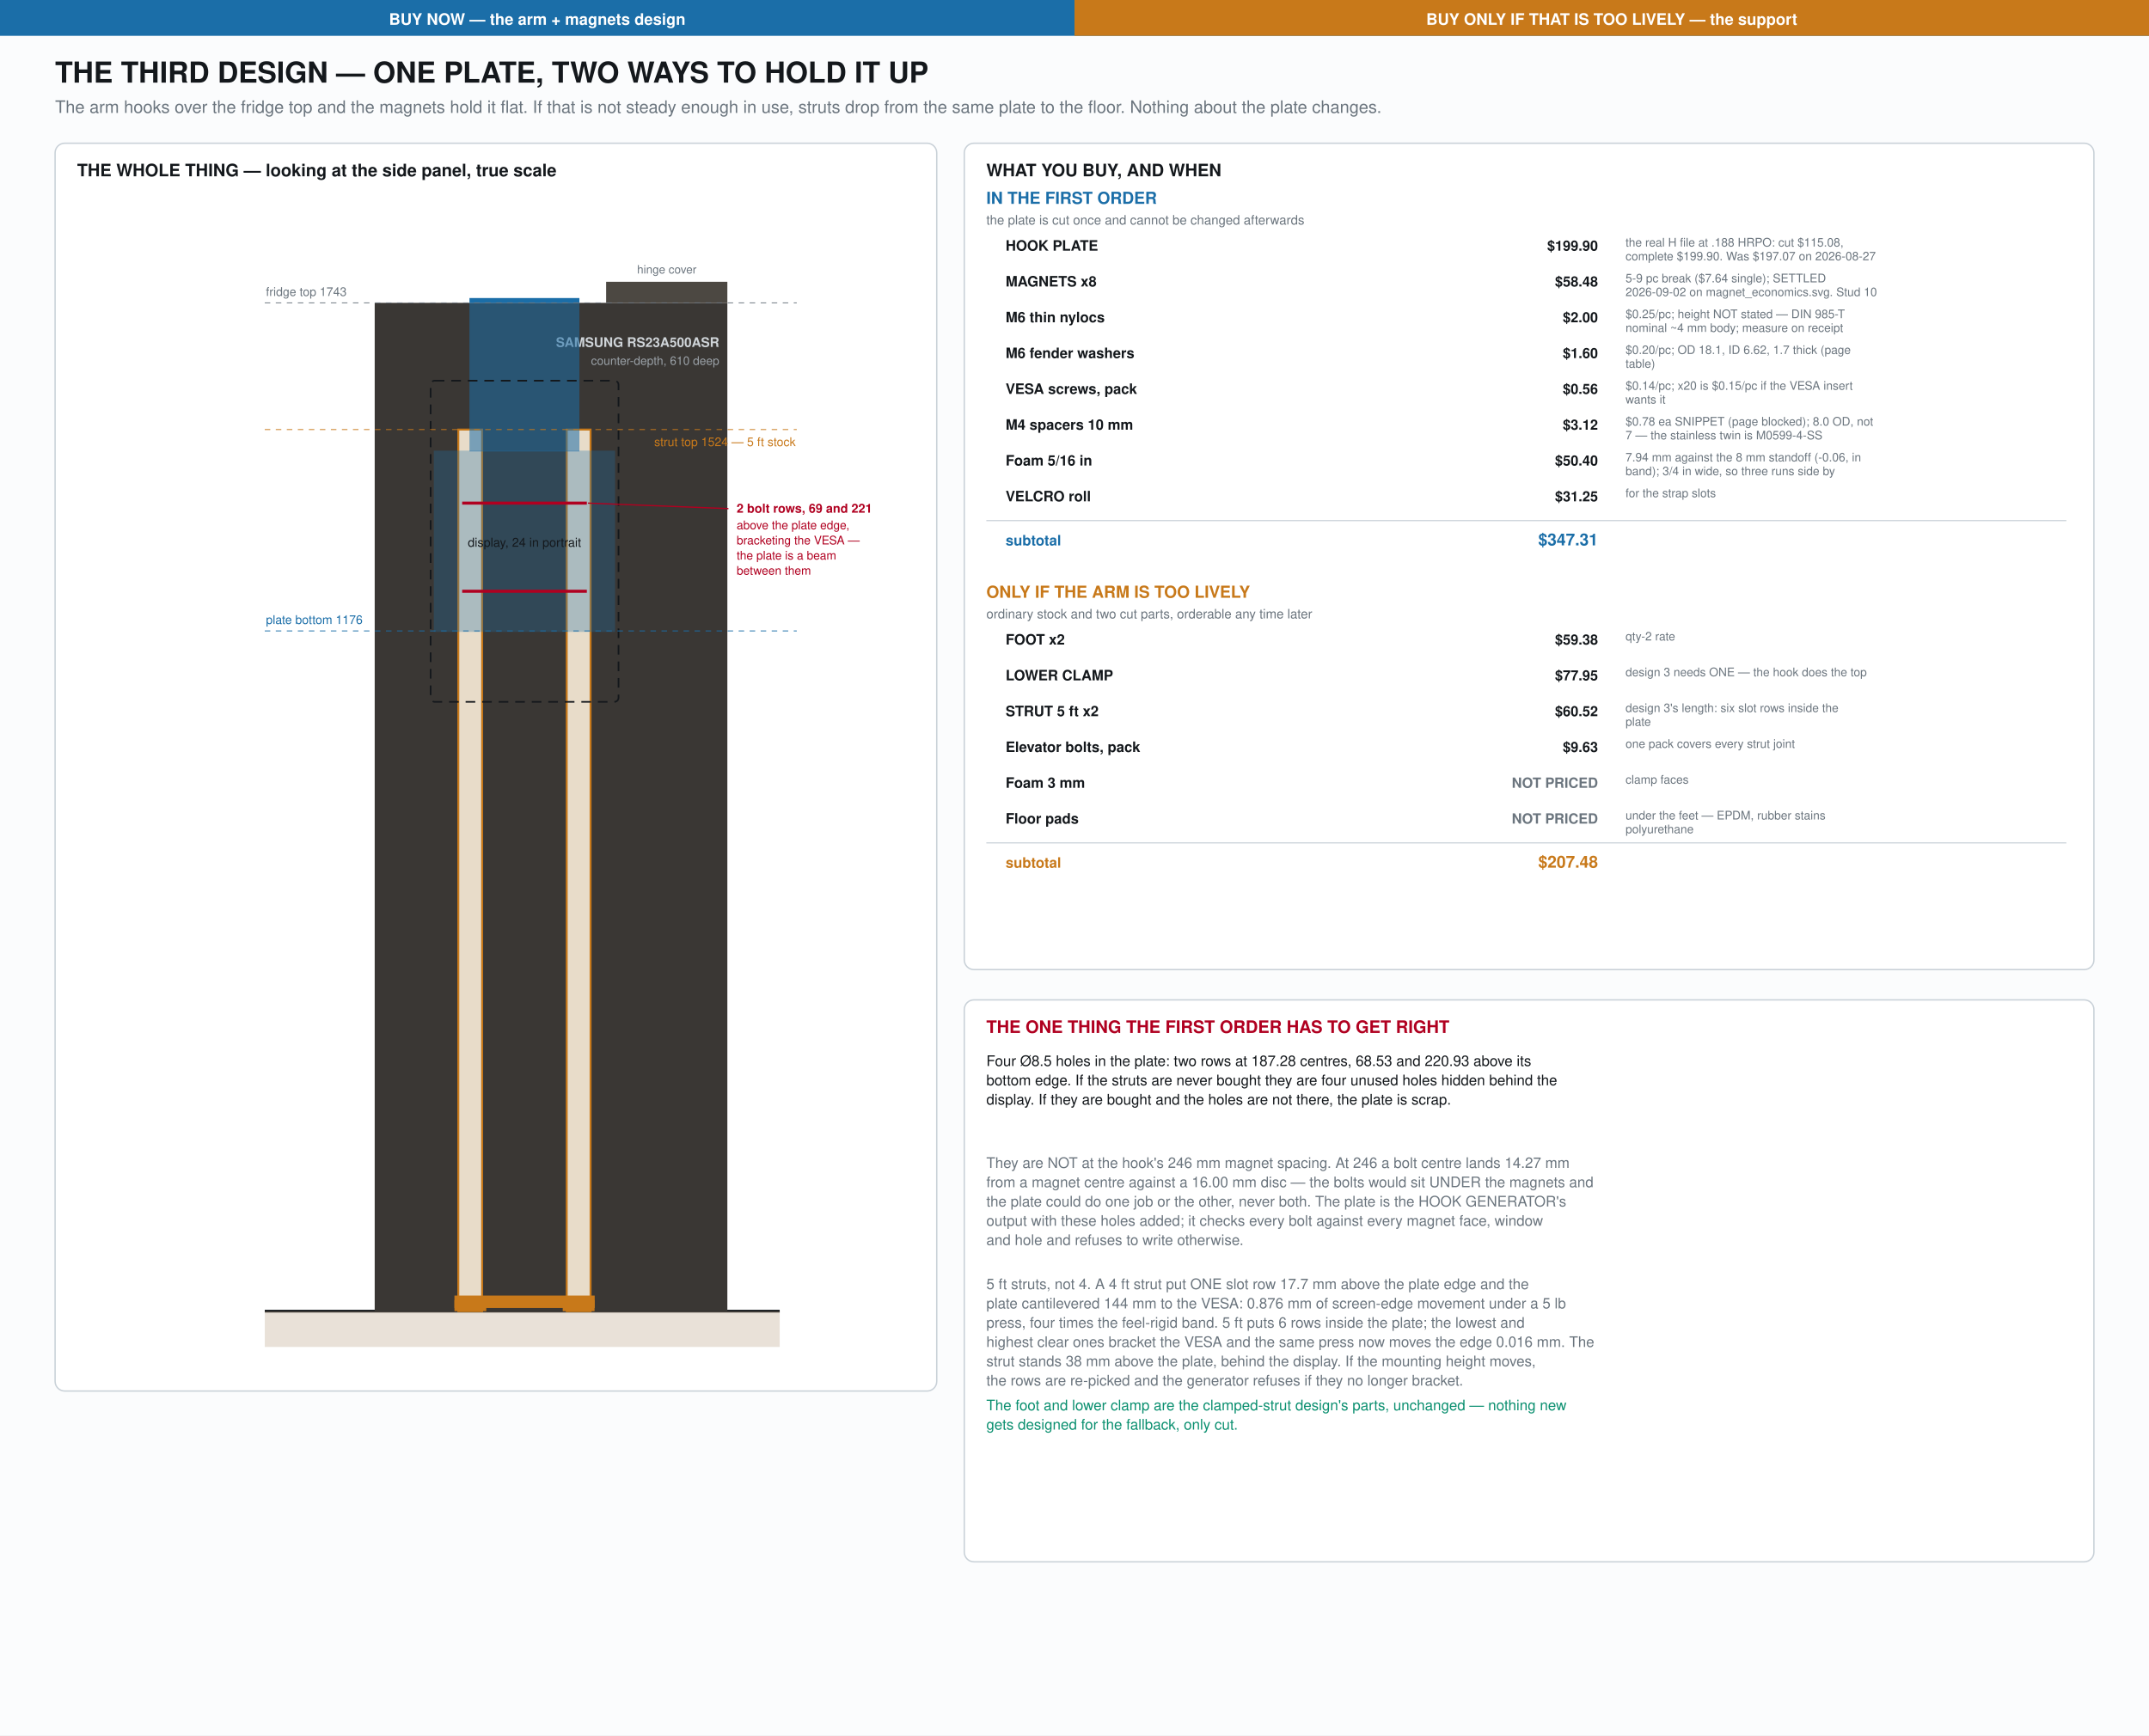
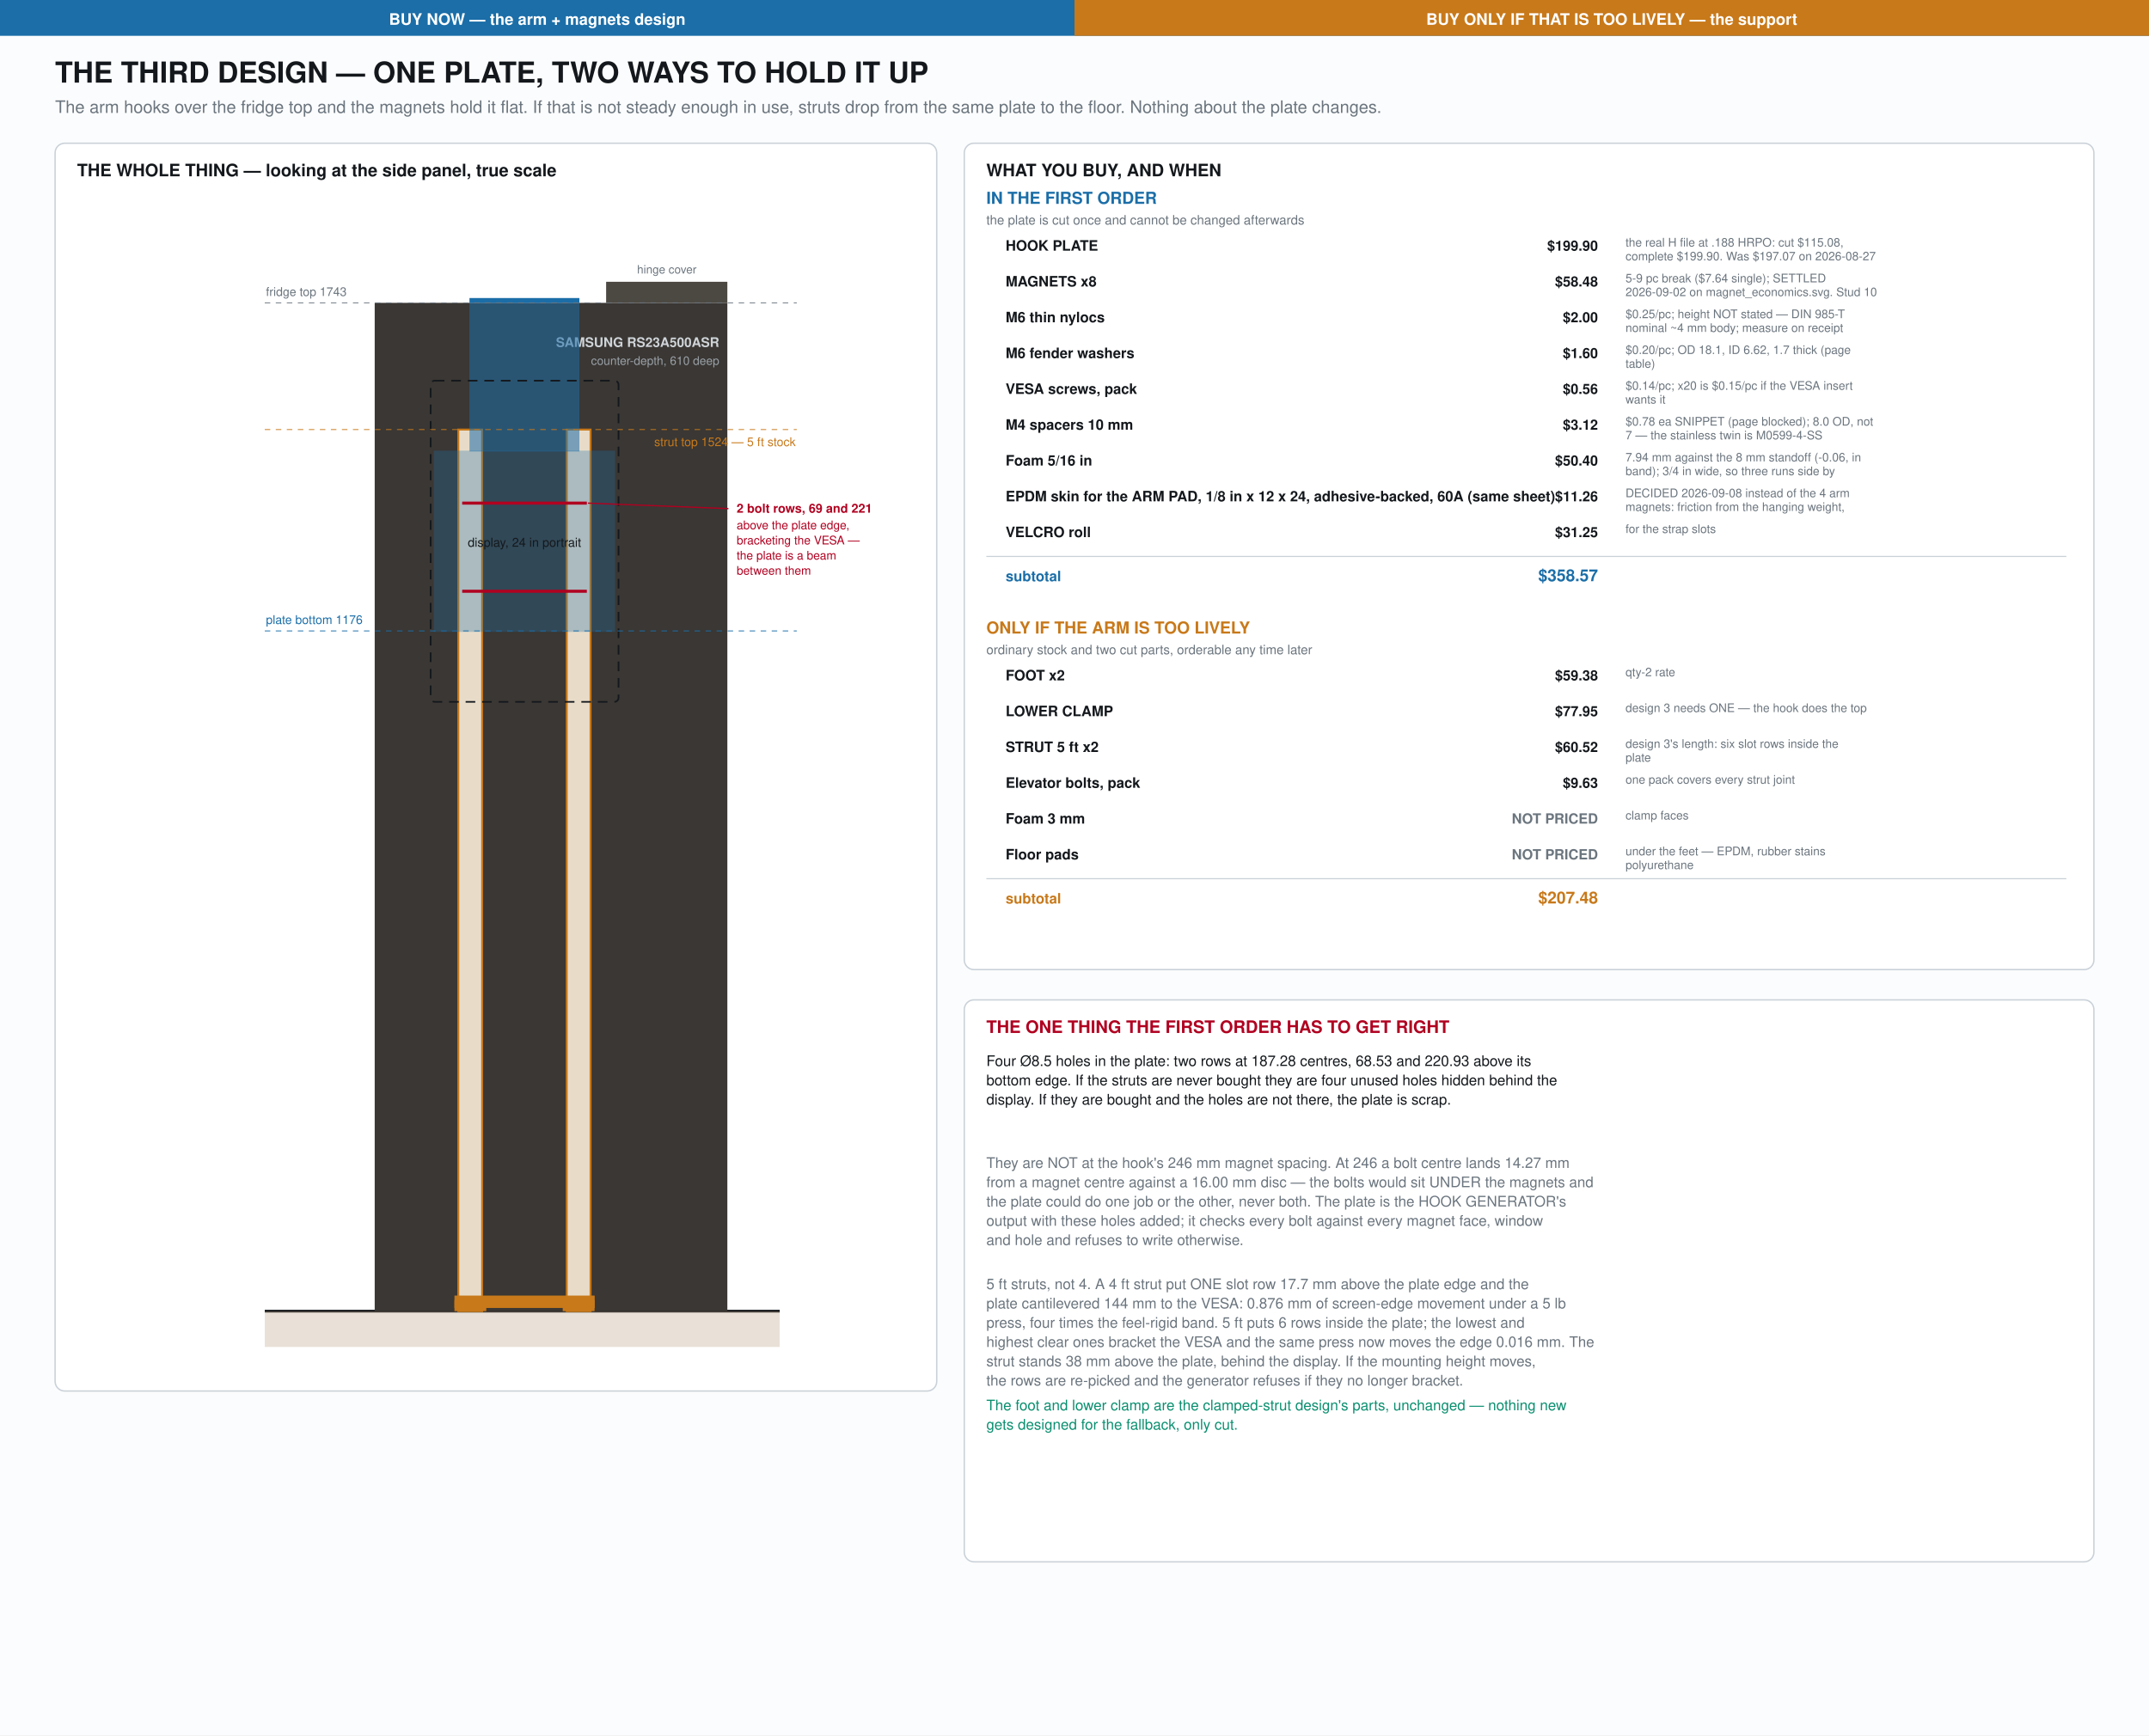
<svg xmlns="http://www.w3.org/2000/svg" width="1560" height="1260" viewBox="0 0 1560 1260">
  <rect width="1560" height="1260" fill="#fbfcfd" />
  <rect width="1560" height="26" fill="#1b6ea8" />
  <rect x="780" width="780" height="26" fill="#c8791a" />
  <text x="390.00" y="18.00" font-family="Helvetica,Arial,sans-serif" font-size="11.5" text-anchor="middle" fill="#fff" font-weight="bold">BUY NOW — the arm + magnets design</text>
  <text x="1170.00" y="18.00" font-family="Helvetica,Arial,sans-serif" font-size="11.5" text-anchor="middle" fill="#fff" font-weight="bold">BUY ONLY IF THAT IS TOO LIVELY — the support</text>
  <text x="40.00" y="60.00" font-family="Helvetica,Arial,sans-serif" font-size="21" text-anchor="start" fill="#14181c" font-weight="bold">THE THIRD DESIGN — ONE PLATE, TWO WAYS TO HOLD IT UP</text>
  <text x="40.00" y="82.00" font-family="Helvetica,Arial,sans-serif" font-size="12.5" text-anchor="start" fill="#6b757e" font-weight="normal">The arm hooks over the fridge top and the magnets hold it flat. If that is not steady enough in use, struts drop from the same plate to the floor. Nothing about the plate changes.</text>
  <rect x="40.0" y="104.0" width="640.0" height="906.0" rx="7" fill="#fff" stroke="#c9d1d8" stroke-width="1" />
  <text x="56.00" y="128.00" font-family="Helvetica,Arial,sans-serif" font-size="12.5" text-anchor="start" fill="#14181c" font-weight="bold">THE WHOLE THING — looking at the side panel, true scale</text>
  <line x1="192.2" y1="952.0" x2="566.0" y2="952.0" stroke="#14181c" stroke-width="2" />
  <rect x="192.2" y="952.0" width="373.8" height="26" fill="#b9a184" opacity="0.32" />
  <rect x="272.0" y="219.9" width="256.0" height="732.1" fill="#3a3734" />
  <rect x="440.0" y="204.6" width="88.0" height="15.3" fill="#4c4842" />
  <text x="522.15" y="251.91" font-family="Helvetica,Arial,sans-serif" font-size="9.6" text-anchor="end" fill="#cfd4d8" font-weight="bold">SAMSUNG RS23A500ASR</text>
  <text x="522.15" y="264.91" font-family="Helvetica,Arial,sans-serif" font-size="8.6" text-anchor="end" fill="#9aa1a7" font-weight="normal">counter-depth, 610 deep</text>
  <text x="484.03" y="198.58" font-family="Helvetica,Arial,sans-serif" font-size="8.4" text-anchor="middle" fill="#6b757e" font-weight="normal">hinge cover</text>
  <rect x="332.7" y="311.9" width="17.3" height="640.1" fill="#e8dcc9" stroke="#c8791a" stroke-width="1.4" />
  <rect x="329.9" y="944.0" width="23.1" height="8" fill="#c8791a" />
  <rect x="411.4" y="311.9" width="17.3" height="640.1" fill="#e8dcc9" stroke="#c8791a" stroke-width="1.4" />
  <rect x="408.5" y="944.0" width="23.1" height="8" fill="#c8791a" />
  <rect x="329.9" y="940.7" width="101.8" height="9" fill="#c8791a" />
  <rect x="340.8" y="216.4" width="79.8" height="3.5" fill="#1b6ea8" />
  <rect x="340.8" y="219.9" width="79.8" height="107.9" fill="#1b6ea8" opacity="0.55" />
  <rect x="315.6" y="327.9" width="130.2" height="130.2" fill="#1b6ea8" opacity="0.30" stroke="#1b6ea8" stroke-width="1.4" />
  <rect x="312.6" y="276.4" width="136.4" height="233.2" rx="3" fill="none" stroke="#14181c" stroke-width="1.2" stroke-dasharray="7 5" />
  <text x="380.74" y="396.98" font-family="Helvetica,Arial,sans-serif" font-size="9.0" text-anchor="middle" fill="#14181c" font-weight="normal">display, 24 in portrait</text>
  <line x1="192.2" y1="219.9" x2="578.4" y2="219.9" stroke="#6b757e" stroke-width="0.6" stroke-dasharray="4 4" />
  <text x="193.04" y="214.91" font-family="Helvetica,Arial,sans-serif" font-size="8.8" text-anchor="start" fill="#6b757e" font-weight="normal">fridge top 1743</text>
  <line x1="192.2" y1="458.1" x2="578.4" y2="458.1" stroke="#1b6ea8" stroke-width="0.6" stroke-dasharray="4 4" />
  <text x="193.04" y="453.05" font-family="Helvetica,Arial,sans-serif" font-size="8.8" text-anchor="start" fill="#1b6ea8" font-weight="normal">plate bottom 1176</text>
  <line x1="192.2" y1="311.9" x2="578.4" y2="311.9" stroke="#c8791a" stroke-width="0.6" stroke-dasharray="4 4" />
  <text x="577.59" y="323.92" font-family="Helvetica,Arial,sans-serif" font-size="8.8" text-anchor="end" fill="#c8791a" font-weight="normal">strut top 1524 — 5 ft stock</text>
  <line x1="335.5" y1="429.3" x2="426.0" y2="429.3" stroke="#b00020" stroke-width="2.2" />
  <line x1="335.5" y1="365.3" x2="426.0" y2="365.3" stroke="#b00020" stroke-width="2.2" />
  <path d="M426.8 365.3 L528.8 369.3" fill="none" stroke="#b00020" stroke-width="0.9" />
  <text x="534.75" y="372.26" font-family="Helvetica,Arial,sans-serif" font-size="9.0" text-anchor="start" fill="#b00020" font-weight="bold">2 bolt rows, 69 and 221</text>
  <text x="534.75" y="384.26" font-family="Helvetica,Arial,sans-serif" font-size="8.6" text-anchor="start" fill="#b00020" font-weight="normal">above the plate edge,</text>
  <text x="534.75" y="395.26" font-family="Helvetica,Arial,sans-serif" font-size="8.6" text-anchor="start" fill="#b00020" font-weight="normal">bracketing the VESA —</text>
  <text x="534.75" y="406.26" font-family="Helvetica,Arial,sans-serif" font-size="8.6" text-anchor="start" fill="#b00020" font-weight="normal">the plate is a beam</text>
  <text x="534.75" y="417.26" font-family="Helvetica,Arial,sans-serif" font-size="8.6" text-anchor="start" fill="#b00020" font-weight="normal">between them</text>
  <rect x="700.0" y="104.0" width="820.0" height="600.0" rx="7" fill="#fff" stroke="#c9d1d8" stroke-width="1" />
  <text x="716.00" y="128.00" font-family="Helvetica,Arial,sans-serif" font-size="12.5" text-anchor="start" fill="#14181c" font-weight="bold">WHAT YOU BUY, AND WHEN</text>
  <text x="716.00" y="148.00" font-family="Helvetica,Arial,sans-serif" font-size="12.0" text-anchor="start" fill="#1b6ea8" font-weight="bold">IN THE FIRST ORDER</text>
  <text x="716.00" y="163.00" font-family="Helvetica,Arial,sans-serif" font-size="9.4" text-anchor="start" fill="#6b757e" font-weight="normal">the plate is cut once and cannot be changed afterwards</text>
  <text x="730.00" y="182.00" font-family="Helvetica,Arial,sans-serif" font-size="10.4" text-anchor="start" fill="#14181c" font-weight="bold">HOOK PLATE</text>
  <text x="1160.00" y="182.00" font-family="Helvetica,Arial,sans-serif" font-size="10.2" text-anchor="end" fill="#14181c" font-weight="bold">$199.90</text>
  <text x="1180.00" y="179.00" font-family="Helvetica,Arial,sans-serif" font-size="8.6" text-anchor="start" fill="#6b757e" font-weight="normal">the real H file at .188 HRPO: cut $115.08,</text>
  <text x="1180.00" y="189.00" font-family="Helvetica,Arial,sans-serif" font-size="8.6" text-anchor="start" fill="#6b757e" font-weight="normal">complete $199.90. Was $197.07 on 2026-08-27</text>
  <text x="730.00" y="208.00" font-family="Helvetica,Arial,sans-serif" font-size="10.4" text-anchor="start" fill="#14181c" font-weight="bold">MAGNETS x8</text>
  <text x="1160.00" y="208.00" font-family="Helvetica,Arial,sans-serif" font-size="10.2" text-anchor="end" fill="#14181c" font-weight="bold">$58.48</text>
  <text x="1180.00" y="205.00" font-family="Helvetica,Arial,sans-serif" font-size="8.6" text-anchor="start" fill="#6b757e" font-weight="normal">5-9 pc break ($7.64 single); SETTLED</text>
  <text x="1180.00" y="215.00" font-family="Helvetica,Arial,sans-serif" font-size="8.6" text-anchor="start" fill="#6b757e" font-weight="normal">2026-09-02 on magnet_economics.svg. Stud 10</text>
  <text x="730.00" y="234.00" font-family="Helvetica,Arial,sans-serif" font-size="10.4" text-anchor="start" fill="#14181c" font-weight="bold">M6 thin nylocs</text>
  <text x="1160.00" y="234.00" font-family="Helvetica,Arial,sans-serif" font-size="10.2" text-anchor="end" fill="#14181c" font-weight="bold">$2.00</text>
  <text x="1180.00" y="231.00" font-family="Helvetica,Arial,sans-serif" font-size="8.6" text-anchor="start" fill="#6b757e" font-weight="normal">$0.25/pc; height NOT stated — DIN 985-T</text>
  <text x="1180.00" y="241.00" font-family="Helvetica,Arial,sans-serif" font-size="8.6" text-anchor="start" fill="#6b757e" font-weight="normal">nominal ~4 mm body; measure on receipt</text>
  <text x="730.00" y="260.00" font-family="Helvetica,Arial,sans-serif" font-size="10.4" text-anchor="start" fill="#14181c" font-weight="bold">M6 fender washers</text>
  <text x="1160.00" y="260.00" font-family="Helvetica,Arial,sans-serif" font-size="10.2" text-anchor="end" fill="#14181c" font-weight="bold">$1.60</text>
  <text x="1180.00" y="257.00" font-family="Helvetica,Arial,sans-serif" font-size="8.6" text-anchor="start" fill="#6b757e" font-weight="normal">$0.20/pc; OD 18.1, ID 6.62, 1.7 thick (page</text>
  <text x="1180.00" y="267.00" font-family="Helvetica,Arial,sans-serif" font-size="8.6" text-anchor="start" fill="#6b757e" font-weight="normal">table)</text>
  <text x="730.00" y="286.00" font-family="Helvetica,Arial,sans-serif" font-size="10.4" text-anchor="start" fill="#14181c" font-weight="bold">VESA screws, pack</text>
  <text x="1160.00" y="286.00" font-family="Helvetica,Arial,sans-serif" font-size="10.2" text-anchor="end" fill="#14181c" font-weight="bold">$0.56</text>
  <text x="1180.00" y="283.00" font-family="Helvetica,Arial,sans-serif" font-size="8.6" text-anchor="start" fill="#6b757e" font-weight="normal">$0.14/pc; x20 is $0.15/pc if the VESA insert</text>
  <text x="1180.00" y="293.00" font-family="Helvetica,Arial,sans-serif" font-size="8.6" text-anchor="start" fill="#6b757e" font-weight="normal">wants it</text>
  <text x="730.00" y="312.00" font-family="Helvetica,Arial,sans-serif" font-size="10.4" text-anchor="start" fill="#14181c" font-weight="bold">M4 spacers 10 mm</text>
  <text x="1160.00" y="312.00" font-family="Helvetica,Arial,sans-serif" font-size="10.2" text-anchor="end" fill="#14181c" font-weight="bold">$3.12</text>
  <text x="1180.00" y="309.00" font-family="Helvetica,Arial,sans-serif" font-size="8.6" text-anchor="start" fill="#6b757e" font-weight="normal">$0.78 ea SNIPPET (page blocked); 8.0 OD, not</text>
  <text x="1180.00" y="319.00" font-family="Helvetica,Arial,sans-serif" font-size="8.6" text-anchor="start" fill="#6b757e" font-weight="normal">7 — the stainless twin is M0599-4-SS</text>
  <text x="730.00" y="338.00" font-family="Helvetica,Arial,sans-serif" font-size="10.4" text-anchor="start" fill="#14181c" font-weight="bold">Foam 5/16 in</text>
  <text x="1160.00" y="338.00" font-family="Helvetica,Arial,sans-serif" font-size="10.2" text-anchor="end" fill="#14181c" font-weight="bold">$50.40</text>
  <text x="1180.00" y="335.00" font-family="Helvetica,Arial,sans-serif" font-size="8.6" text-anchor="start" fill="#6b757e" font-weight="normal">7.94 mm against the 8 mm standoff (-0.06, in</text>
  <text x="1180.00" y="345.00" font-family="Helvetica,Arial,sans-serif" font-size="8.6" text-anchor="start" fill="#6b757e" font-weight="normal">band); 3/4 in wide, so three runs side by</text>
-   <text x="730.00" y="364.00" font-family="Helvetica,Arial,sans-serif" font-size="10.4" text-anchor="start" fill="#14181c" font-weight="bold">VELCRO roll</text>
-   <text x="1160.00" y="364.00" font-family="Helvetica,Arial,sans-serif" font-size="10.2" text-anchor="end" fill="#14181c" font-weight="bold">$31.25</text>
-   <text x="1180.00" y="361.00" font-family="Helvetica,Arial,sans-serif" font-size="8.6" text-anchor="start" fill="#6b757e" font-weight="normal">for the strap slots</text>
-   <line x1="716" y1="378.0" x2="1500" y2="378.0" stroke="#c9d1d8" stroke-width="0.8" />
-   <text x="730.00" y="396.00" font-family="Helvetica,Arial,sans-serif" font-size="10.4" text-anchor="start" fill="#1b6ea8" font-weight="bold">subtotal</text>
-   <text x="1160.00" y="396.00" font-family="Helvetica,Arial,sans-serif" font-size="12.0" text-anchor="end" fill="#1b6ea8" font-weight="bold">$347.31</text>
-   <text x="716.00" y="434.00" font-family="Helvetica,Arial,sans-serif" font-size="12.0" text-anchor="start" fill="#c8791a" font-weight="bold">ONLY IF THE ARM IS TOO LIVELY</text>
-   <text x="716.00" y="449.00" font-family="Helvetica,Arial,sans-serif" font-size="9.4" text-anchor="start" fill="#6b757e" font-weight="normal">ordinary stock and two cut parts, orderable any time later</text>
-   <text x="730.00" y="468.00" font-family="Helvetica,Arial,sans-serif" font-size="10.4" text-anchor="start" fill="#14181c" font-weight="bold">FOOT x2</text>
-   <text x="1160.00" y="468.00" font-family="Helvetica,Arial,sans-serif" font-size="10.2" text-anchor="end" fill="#14181c" font-weight="bold">$59.38</text>
-   <text x="1180.00" y="465.00" font-family="Helvetica,Arial,sans-serif" font-size="8.6" text-anchor="start" fill="#6b757e" font-weight="normal">qty-2 rate</text>
-   <text x="730.00" y="494.00" font-family="Helvetica,Arial,sans-serif" font-size="10.4" text-anchor="start" fill="#14181c" font-weight="bold">LOWER CLAMP</text>
-   <text x="1160.00" y="494.00" font-family="Helvetica,Arial,sans-serif" font-size="10.2" text-anchor="end" fill="#14181c" font-weight="bold">$77.95</text>
-   <text x="1180.00" y="491.00" font-family="Helvetica,Arial,sans-serif" font-size="8.6" text-anchor="start" fill="#6b757e" font-weight="normal">design 3 needs ONE — the hook does the top</text>
-   <text x="730.00" y="520.00" font-family="Helvetica,Arial,sans-serif" font-size="10.4" text-anchor="start" fill="#14181c" font-weight="bold">STRUT 5 ft x2</text>
-   <text x="1160.00" y="520.00" font-family="Helvetica,Arial,sans-serif" font-size="10.2" text-anchor="end" fill="#14181c" font-weight="bold">$60.52</text>
-   <text x="1180.00" y="517.00" font-family="Helvetica,Arial,sans-serif" font-size="8.6" text-anchor="start" fill="#6b757e" font-weight="normal">design 3's length: six slot rows inside the</text>
-   <text x="1180.00" y="527.00" font-family="Helvetica,Arial,sans-serif" font-size="8.6" text-anchor="start" fill="#6b757e" font-weight="normal">plate</text>
-   <text x="730.00" y="546.00" font-family="Helvetica,Arial,sans-serif" font-size="10.4" text-anchor="start" fill="#14181c" font-weight="bold">Elevator bolts, pack</text>
-   <text x="1160.00" y="546.00" font-family="Helvetica,Arial,sans-serif" font-size="10.2" text-anchor="end" fill="#14181c" font-weight="bold">$9.63</text>
-   <text x="1180.00" y="543.00" font-family="Helvetica,Arial,sans-serif" font-size="8.6" text-anchor="start" fill="#6b757e" font-weight="normal">one pack covers every strut joint</text>
-   <text x="730.00" y="572.00" font-family="Helvetica,Arial,sans-serif" font-size="10.4" text-anchor="start" fill="#14181c" font-weight="bold">Foam 3 mm</text>
-   <text x="1160.00" y="572.00" font-family="Helvetica,Arial,sans-serif" font-size="10.2" text-anchor="end" fill="#6b757e" font-weight="bold">NOT PRICED</text>
-   <text x="1180.00" y="569.00" font-family="Helvetica,Arial,sans-serif" font-size="8.6" text-anchor="start" fill="#6b757e" font-weight="normal">clamp faces</text>
-   <text x="730.00" y="598.00" font-family="Helvetica,Arial,sans-serif" font-size="10.4" text-anchor="start" fill="#14181c" font-weight="bold">Floor pads</text>
+   <text x="730.00" y="364.00" font-family="Helvetica,Arial,sans-serif" font-size="10.4" text-anchor="start" fill="#14181c" font-weight="bold">EPDM skin for the ARM PAD, 1/8 in x 12 x 24, adhesive-backed, 60A (same sheet)</text>
+   <text x="1160.00" y="364.00" font-family="Helvetica,Arial,sans-serif" font-size="10.2" text-anchor="end" fill="#14181c" font-weight="bold">$11.26</text>
+   <text x="1180.00" y="361.00" font-family="Helvetica,Arial,sans-serif" font-size="8.6" text-anchor="start" fill="#6b757e" font-weight="normal">DECIDED 2026-09-08 instead of the 4 arm</text>
+   <text x="1180.00" y="371.00" font-family="Helvetica,Arial,sans-serif" font-size="8.6" text-anchor="start" fill="#6b757e" font-weight="normal">magnets: friction from the hanging weight,</text>
+   <text x="730.00" y="390.00" font-family="Helvetica,Arial,sans-serif" font-size="10.4" text-anchor="start" fill="#14181c" font-weight="bold">VELCRO roll</text>
+   <text x="1160.00" y="390.00" font-family="Helvetica,Arial,sans-serif" font-size="10.2" text-anchor="end" fill="#14181c" font-weight="bold">$31.25</text>
+   <text x="1180.00" y="387.00" font-family="Helvetica,Arial,sans-serif" font-size="8.6" text-anchor="start" fill="#6b757e" font-weight="normal">for the strap slots</text>
+   <line x1="716" y1="404.0" x2="1500" y2="404.0" stroke="#c9d1d8" stroke-width="0.8" />
+   <text x="730.00" y="422.00" font-family="Helvetica,Arial,sans-serif" font-size="10.4" text-anchor="start" fill="#1b6ea8" font-weight="bold">subtotal</text>
+   <text x="1160.00" y="422.00" font-family="Helvetica,Arial,sans-serif" font-size="12.0" text-anchor="end" fill="#1b6ea8" font-weight="bold">$358.57</text>
+   <text x="716.00" y="460.00" font-family="Helvetica,Arial,sans-serif" font-size="12.0" text-anchor="start" fill="#c8791a" font-weight="bold">ONLY IF THE ARM IS TOO LIVELY</text>
+   <text x="716.00" y="475.00" font-family="Helvetica,Arial,sans-serif" font-size="9.4" text-anchor="start" fill="#6b757e" font-weight="normal">ordinary stock and two cut parts, orderable any time later</text>
+   <text x="730.00" y="494.00" font-family="Helvetica,Arial,sans-serif" font-size="10.4" text-anchor="start" fill="#14181c" font-weight="bold">FOOT x2</text>
+   <text x="1160.00" y="494.00" font-family="Helvetica,Arial,sans-serif" font-size="10.2" text-anchor="end" fill="#14181c" font-weight="bold">$59.38</text>
+   <text x="1180.00" y="491.00" font-family="Helvetica,Arial,sans-serif" font-size="8.6" text-anchor="start" fill="#6b757e" font-weight="normal">qty-2 rate</text>
+   <text x="730.00" y="520.00" font-family="Helvetica,Arial,sans-serif" font-size="10.4" text-anchor="start" fill="#14181c" font-weight="bold">LOWER CLAMP</text>
+   <text x="1160.00" y="520.00" font-family="Helvetica,Arial,sans-serif" font-size="10.2" text-anchor="end" fill="#14181c" font-weight="bold">$77.95</text>
+   <text x="1180.00" y="517.00" font-family="Helvetica,Arial,sans-serif" font-size="8.6" text-anchor="start" fill="#6b757e" font-weight="normal">design 3 needs ONE — the hook does the top</text>
+   <text x="730.00" y="546.00" font-family="Helvetica,Arial,sans-serif" font-size="10.4" text-anchor="start" fill="#14181c" font-weight="bold">STRUT 5 ft x2</text>
+   <text x="1160.00" y="546.00" font-family="Helvetica,Arial,sans-serif" font-size="10.2" text-anchor="end" fill="#14181c" font-weight="bold">$60.52</text>
+   <text x="1180.00" y="543.00" font-family="Helvetica,Arial,sans-serif" font-size="8.6" text-anchor="start" fill="#6b757e" font-weight="normal">design 3's length: six slot rows inside the</text>
+   <text x="1180.00" y="553.00" font-family="Helvetica,Arial,sans-serif" font-size="8.6" text-anchor="start" fill="#6b757e" font-weight="normal">plate</text>
+   <text x="730.00" y="572.00" font-family="Helvetica,Arial,sans-serif" font-size="10.4" text-anchor="start" fill="#14181c" font-weight="bold">Elevator bolts, pack</text>
+   <text x="1160.00" y="572.00" font-family="Helvetica,Arial,sans-serif" font-size="10.2" text-anchor="end" fill="#14181c" font-weight="bold">$9.63</text>
+   <text x="1180.00" y="569.00" font-family="Helvetica,Arial,sans-serif" font-size="8.6" text-anchor="start" fill="#6b757e" font-weight="normal">one pack covers every strut joint</text>
+   <text x="730.00" y="598.00" font-family="Helvetica,Arial,sans-serif" font-size="10.4" text-anchor="start" fill="#14181c" font-weight="bold">Foam 3 mm</text>
  <text x="1160.00" y="598.00" font-family="Helvetica,Arial,sans-serif" font-size="10.2" text-anchor="end" fill="#6b757e" font-weight="bold">NOT PRICED</text>
-   <text x="1180.00" y="595.00" font-family="Helvetica,Arial,sans-serif" font-size="8.6" text-anchor="start" fill="#6b757e" font-weight="normal">under the feet — EPDM, rubber stains</text>
-   <text x="1180.00" y="605.00" font-family="Helvetica,Arial,sans-serif" font-size="8.6" text-anchor="start" fill="#6b757e" font-weight="normal">polyurethane</text>
-   <line x1="716" y1="612.0" x2="1500" y2="612.0" stroke="#c9d1d8" stroke-width="0.8" />
-   <text x="730.00" y="630.00" font-family="Helvetica,Arial,sans-serif" font-size="10.4" text-anchor="start" fill="#c8791a" font-weight="bold">subtotal</text>
-   <text x="1160.00" y="630.00" font-family="Helvetica,Arial,sans-serif" font-size="12.0" text-anchor="end" fill="#c8791a" font-weight="bold">$207.48</text>
+   <text x="1180.00" y="595.00" font-family="Helvetica,Arial,sans-serif" font-size="8.6" text-anchor="start" fill="#6b757e" font-weight="normal">clamp faces</text>
+   <text x="730.00" y="624.00" font-family="Helvetica,Arial,sans-serif" font-size="10.4" text-anchor="start" fill="#14181c" font-weight="bold">Floor pads</text>
+   <text x="1160.00" y="624.00" font-family="Helvetica,Arial,sans-serif" font-size="10.2" text-anchor="end" fill="#6b757e" font-weight="bold">NOT PRICED</text>
+   <text x="1180.00" y="621.00" font-family="Helvetica,Arial,sans-serif" font-size="8.6" text-anchor="start" fill="#6b757e" font-weight="normal">under the feet — EPDM, rubber stains</text>
+   <text x="1180.00" y="631.00" font-family="Helvetica,Arial,sans-serif" font-size="8.6" text-anchor="start" fill="#6b757e" font-weight="normal">polyurethane</text>
+   <line x1="716" y1="638.0" x2="1500" y2="638.0" stroke="#c9d1d8" stroke-width="0.8" />
+   <text x="730.00" y="656.00" font-family="Helvetica,Arial,sans-serif" font-size="10.4" text-anchor="start" fill="#c8791a" font-weight="bold">subtotal</text>
+   <text x="1160.00" y="656.00" font-family="Helvetica,Arial,sans-serif" font-size="12.0" text-anchor="end" fill="#c8791a" font-weight="bold">$207.48</text>
  <rect x="700.0" y="726.0" width="820.0" height="408.0" rx="7" fill="#fff" stroke="#c9d1d8" stroke-width="1" />
  <text x="716.00" y="750.00" font-family="Helvetica,Arial,sans-serif" font-size="12.5" text-anchor="start" fill="#b00020" font-weight="bold">THE ONE THING THE FIRST ORDER HAS TO GET RIGHT</text>
  <text x="716.00" y="774.00" font-family="Helvetica,Arial,sans-serif" font-size="10.6" text-anchor="start" fill="#14181c" font-weight="normal">Four Ø8.5 holes in the plate: two rows at 187.28 centres, 68.53 and 220.93 above its</text>
  <text x="716.00" y="788.00" font-family="Helvetica,Arial,sans-serif" font-size="10.6" text-anchor="start" fill="#14181c" font-weight="normal">bottom edge. If the struts are never bought they are four unused holes hidden behind the</text>
  <text x="716.00" y="802.00" font-family="Helvetica,Arial,sans-serif" font-size="10.6" text-anchor="start" fill="#14181c" font-weight="normal">display. If they are bought and the holes are not there, the plate is scrap.</text>
  <text x="716.00" y="848.00" font-family="Helvetica,Arial,sans-serif" font-size="10.6" text-anchor="start" fill="#6b757e" font-weight="normal">They are NOT at the hook's 246 mm magnet spacing. At 246 a bolt centre lands 14.27 mm</text>
  <text x="716.00" y="862.00" font-family="Helvetica,Arial,sans-serif" font-size="10.6" text-anchor="start" fill="#6b757e" font-weight="normal">from a magnet centre against a 16.00 mm disc — the bolts would sit UNDER the magnets and</text>
  <text x="716.00" y="876.00" font-family="Helvetica,Arial,sans-serif" font-size="10.6" text-anchor="start" fill="#6b757e" font-weight="normal">the plate could do one job or the other, never both. The plate is the HOOK GENERATOR's</text>
  <text x="716.00" y="890.00" font-family="Helvetica,Arial,sans-serif" font-size="10.6" text-anchor="start" fill="#6b757e" font-weight="normal">output with these holes added; it checks every bolt against every magnet face, window</text>
  <text x="716.00" y="904.00" font-family="Helvetica,Arial,sans-serif" font-size="10.6" text-anchor="start" fill="#6b757e" font-weight="normal">and hole and refuses to write otherwise.</text>
  <text x="716.00" y="936.00" font-family="Helvetica,Arial,sans-serif" font-size="10.6" text-anchor="start" fill="#6b757e" font-weight="normal">5 ft struts, not 4. A 4 ft strut put ONE slot row 17.7 mm above the plate edge and the</text>
  <text x="716.00" y="950.00" font-family="Helvetica,Arial,sans-serif" font-size="10.6" text-anchor="start" fill="#6b757e" font-weight="normal">plate cantilevered 144 mm to the VESA: 0.876 mm of screen-edge movement under a 5 lb</text>
  <text x="716.00" y="964.00" font-family="Helvetica,Arial,sans-serif" font-size="10.6" text-anchor="start" fill="#6b757e" font-weight="normal">press, four times the feel-rigid band. 5 ft puts 6 rows inside the plate; the lowest and</text>
  <text x="716.00" y="978.00" font-family="Helvetica,Arial,sans-serif" font-size="10.6" text-anchor="start" fill="#6b757e" font-weight="normal">highest clear ones bracket the VESA and the same press now moves the edge 0.016 mm. The</text>
  <text x="716.00" y="992.00" font-family="Helvetica,Arial,sans-serif" font-size="10.6" text-anchor="start" fill="#6b757e" font-weight="normal">strut stands 38 mm above the plate, behind the display. If the mounting height moves,</text>
  <text x="716.00" y="1006.00" font-family="Helvetica,Arial,sans-serif" font-size="10.6" text-anchor="start" fill="#6b757e" font-weight="normal">the rows are re-picked and the generator refuses if they no longer bracket.</text>
  <text x="716.00" y="1024.00" font-family="Helvetica,Arial,sans-serif" font-size="10.6" text-anchor="start" fill="#0a8f6f" font-weight="normal">The foot and lower clamp are the clamped-strut design's parts, unchanged — nothing new</text>
  <text x="716.00" y="1038.00" font-family="Helvetica,Arial,sans-serif" font-size="10.6" text-anchor="start" fill="#0a8f6f" font-weight="normal">gets designed for the fallback, only cut.</text>
</svg>
